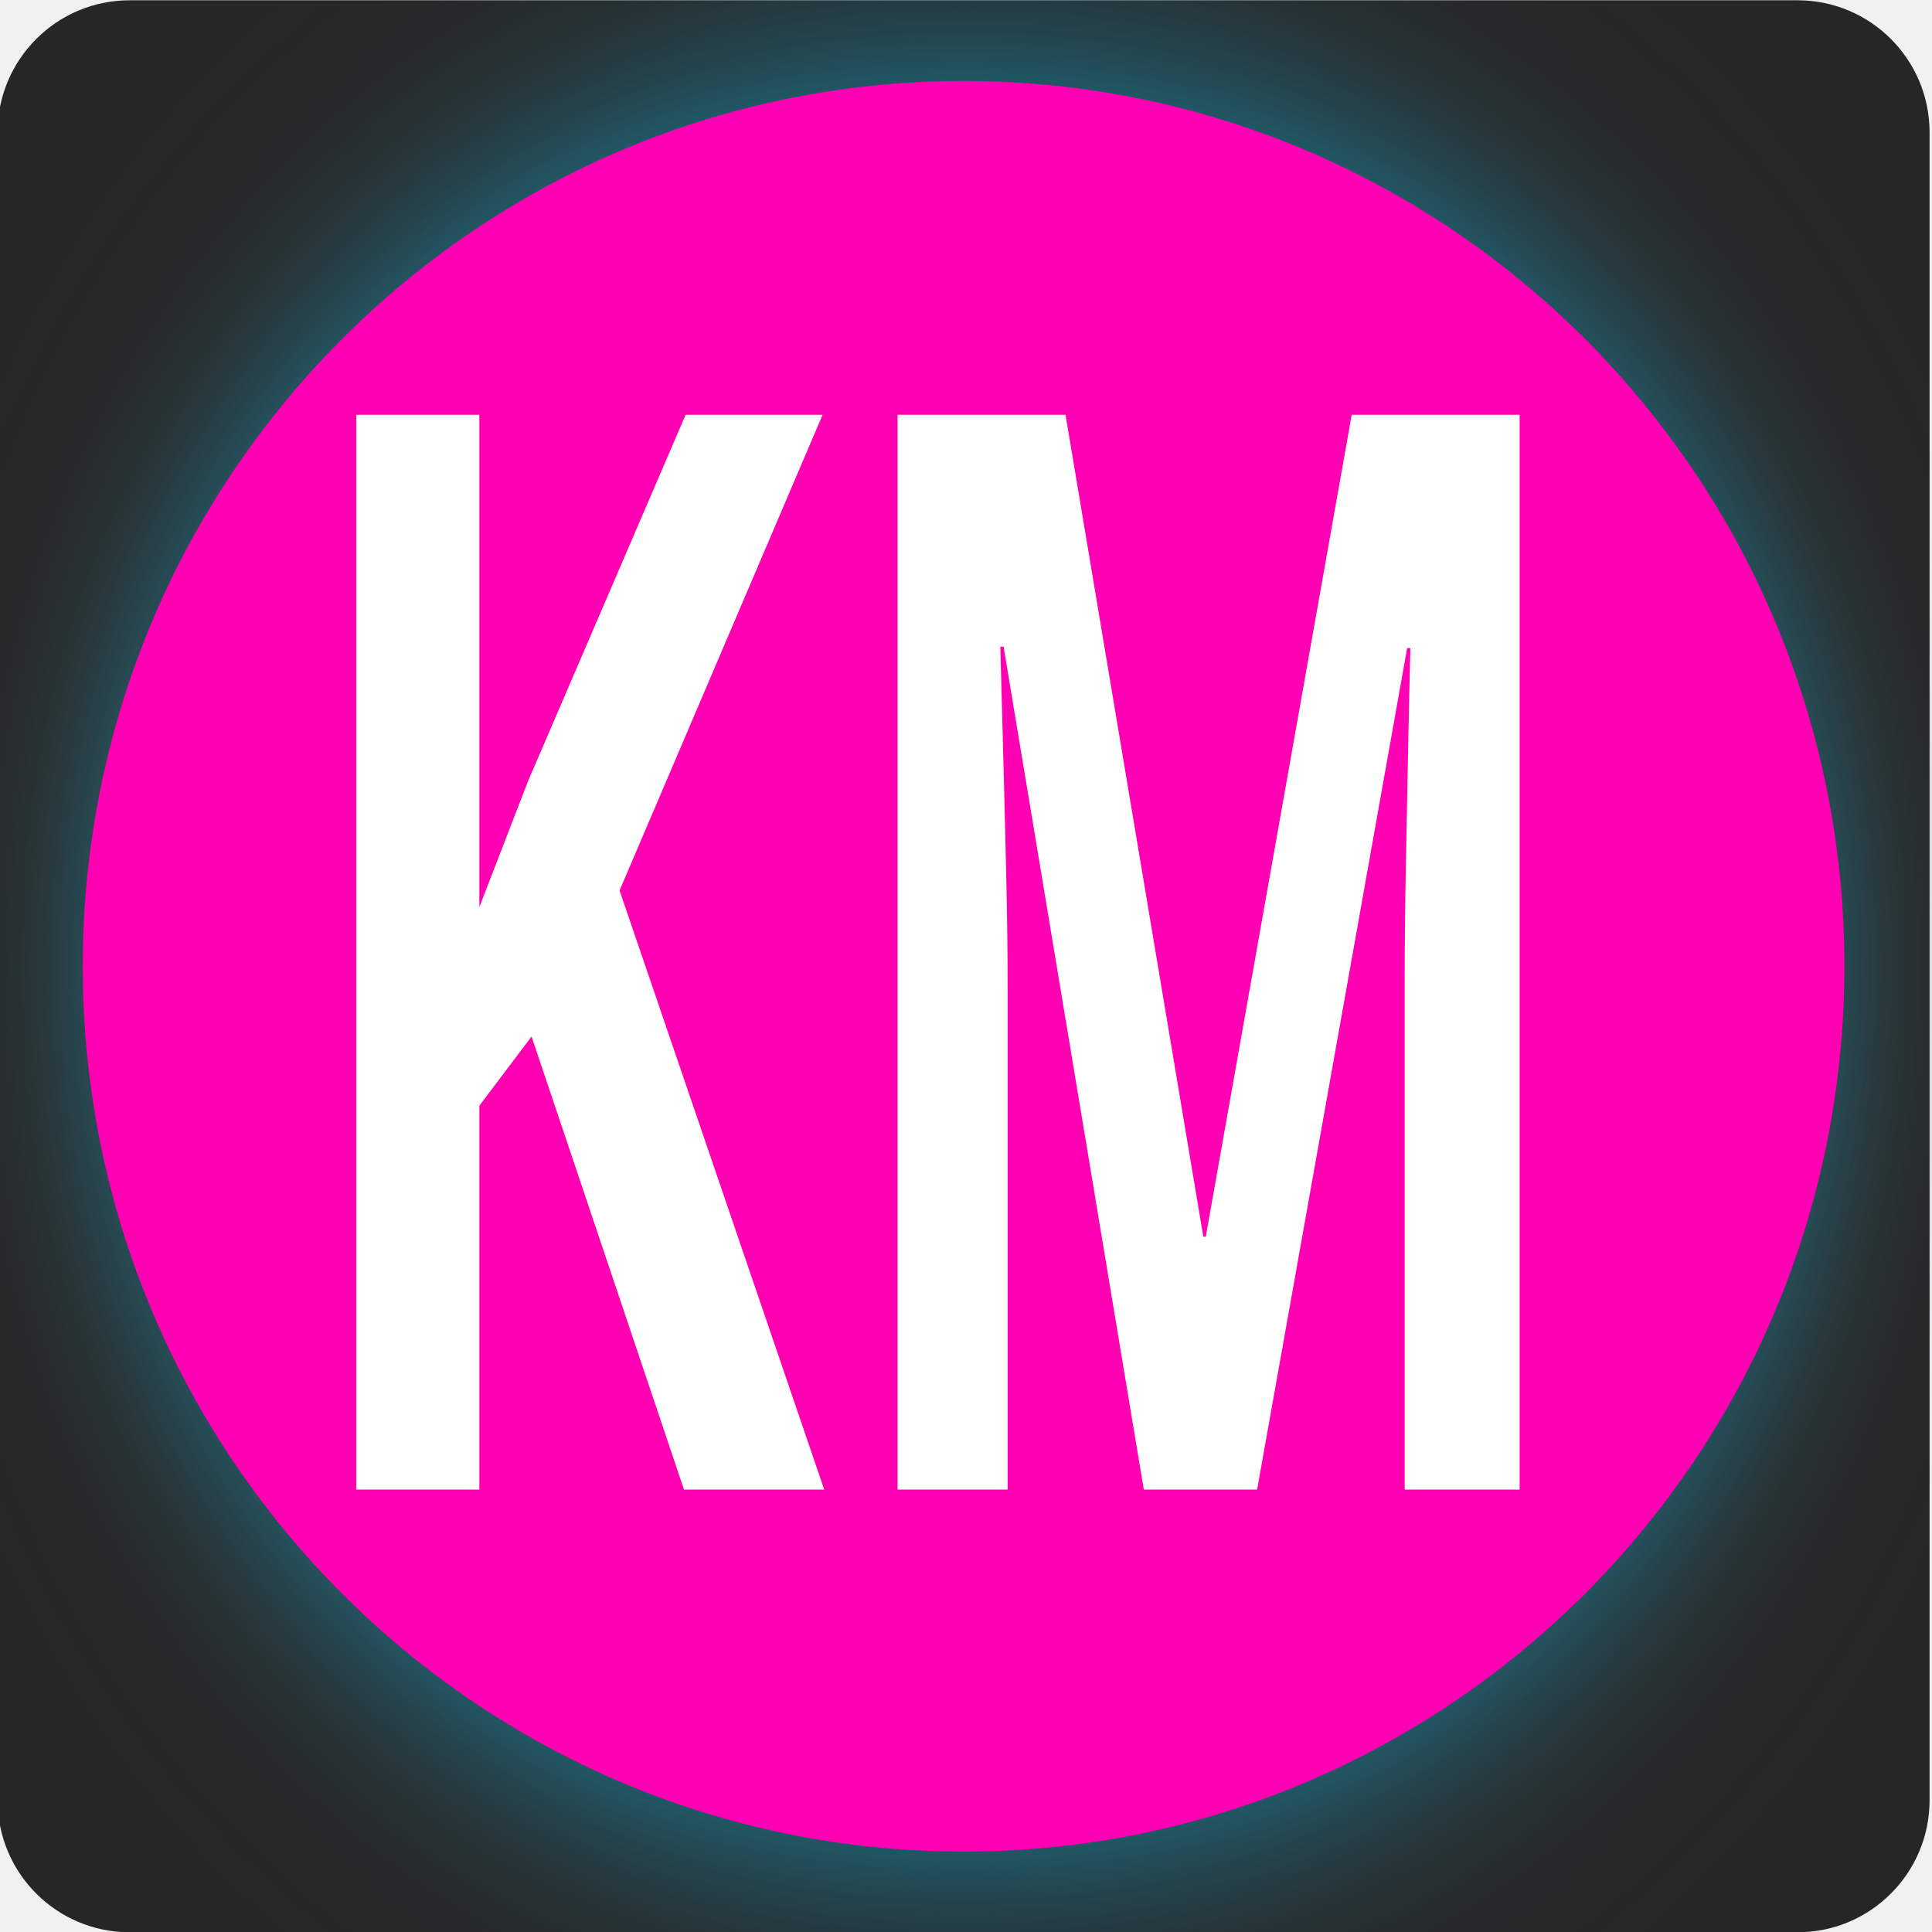
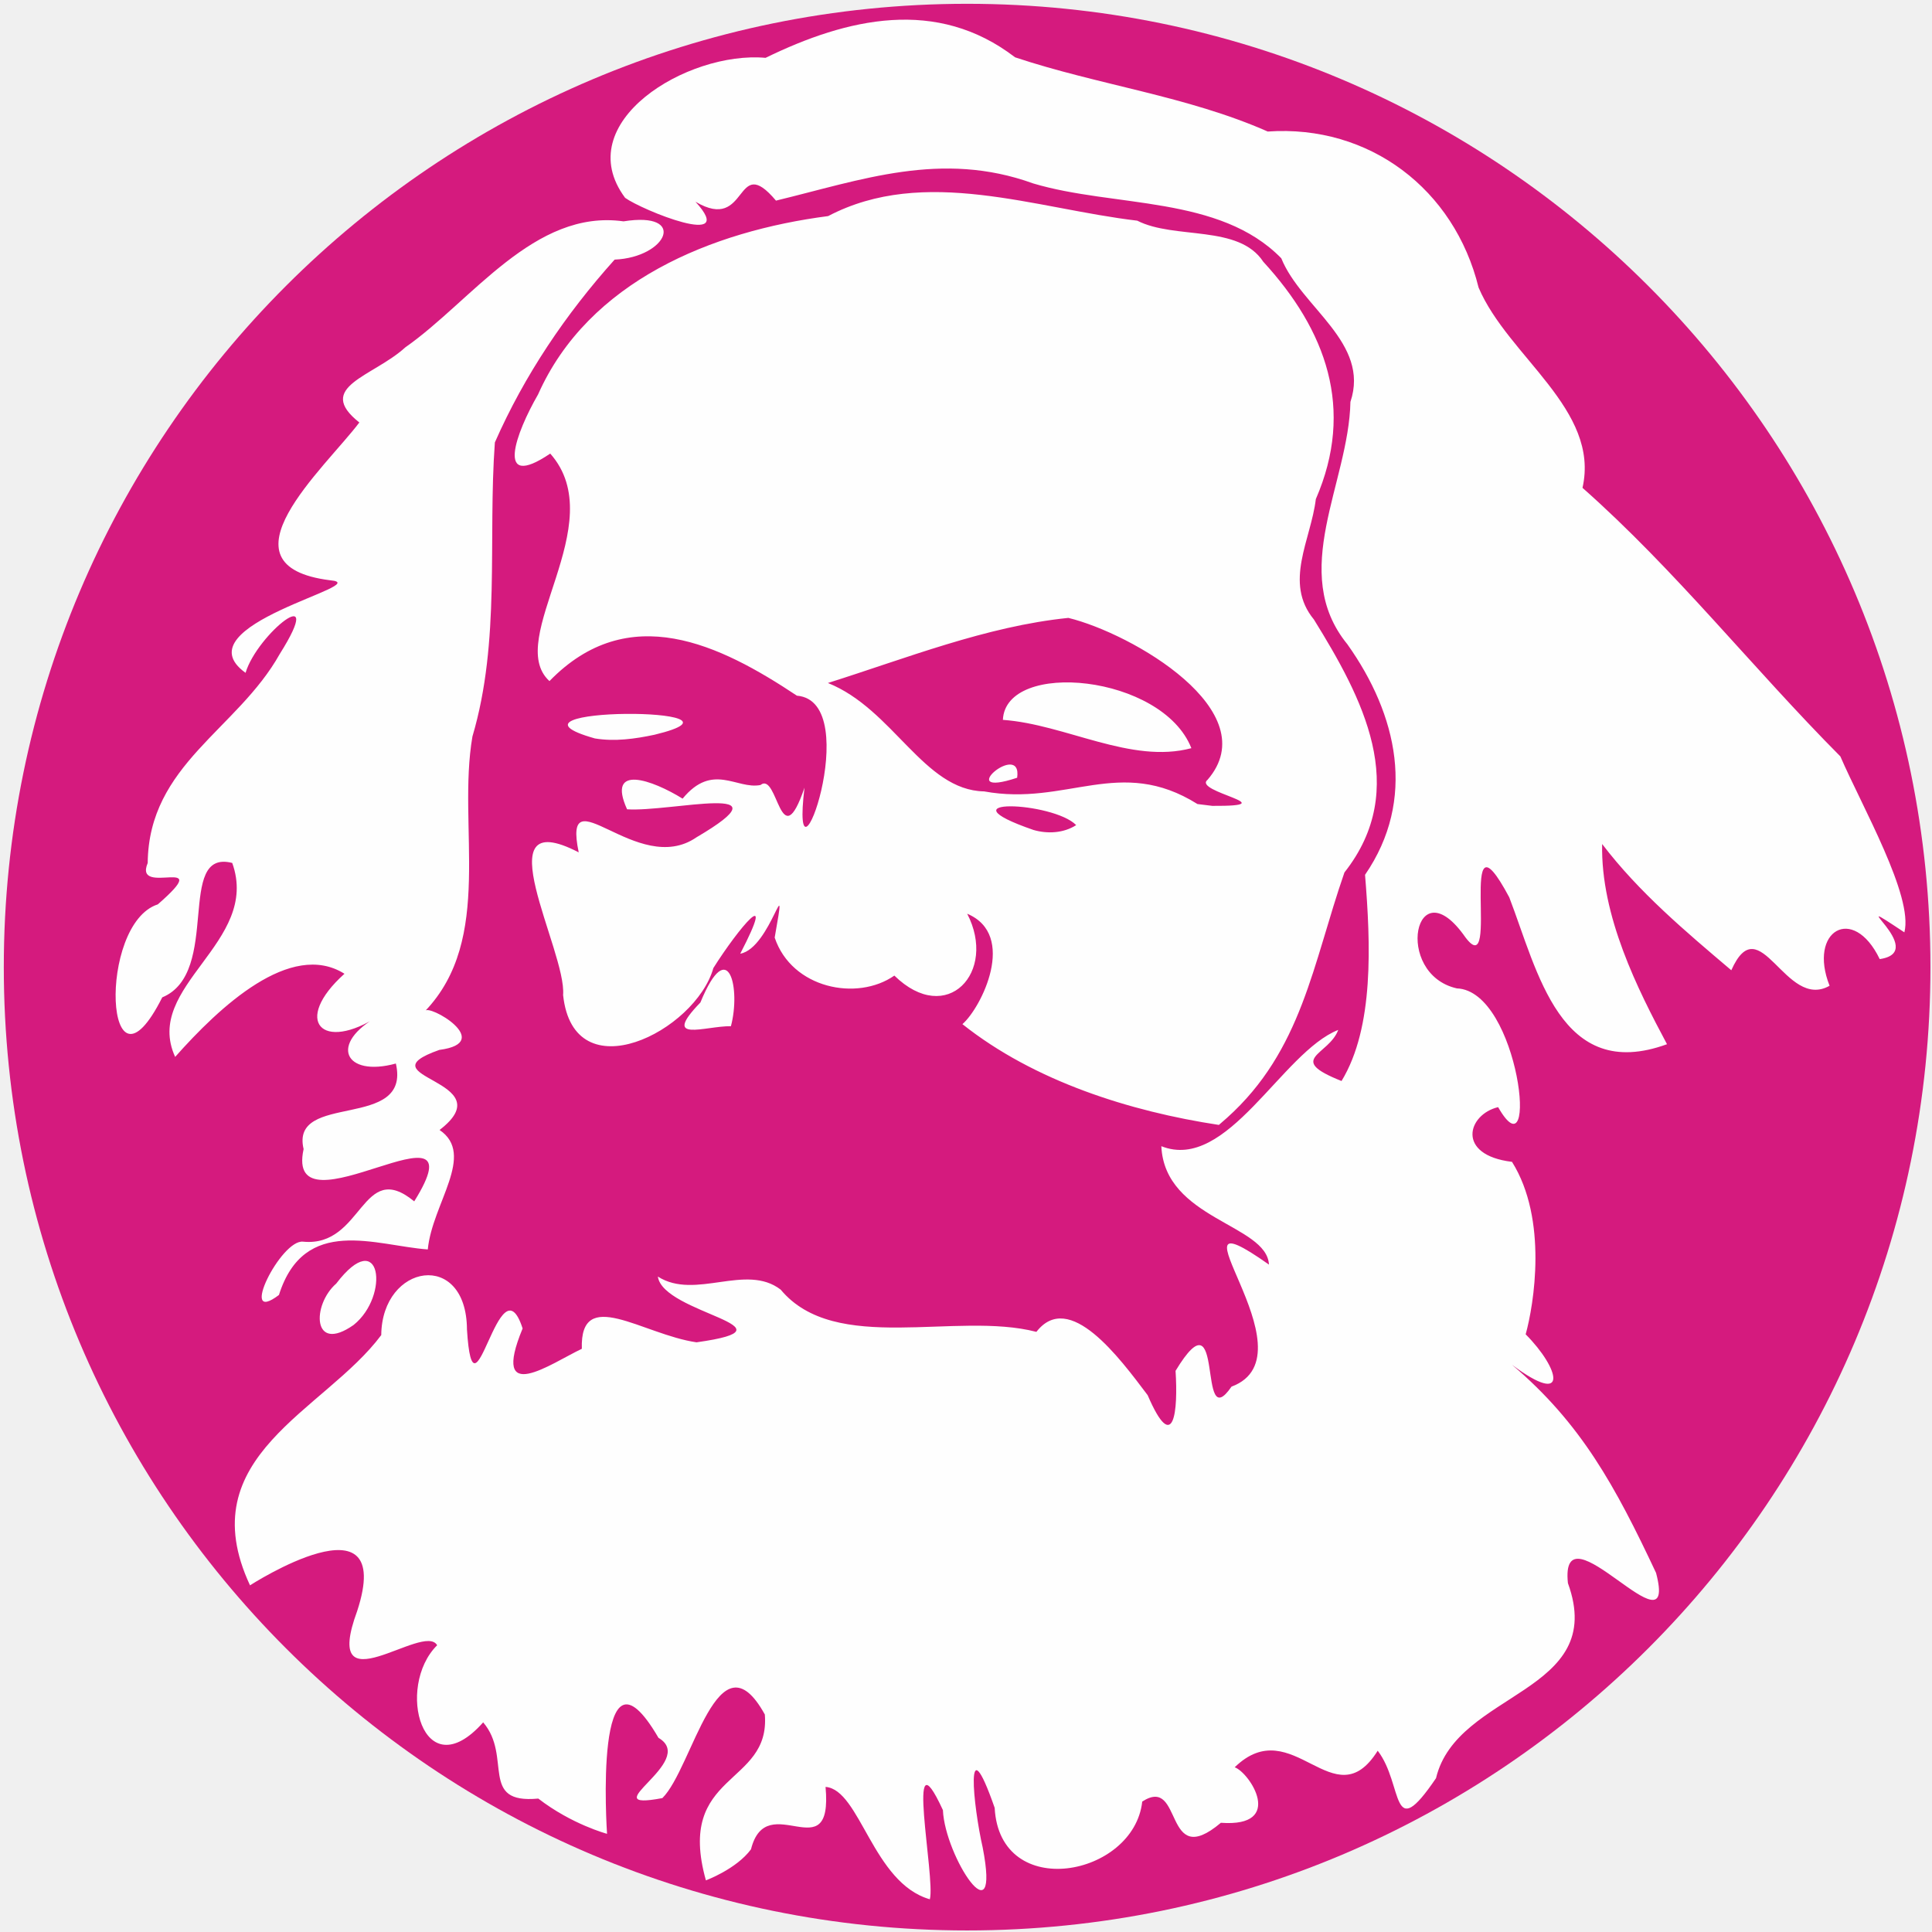
- <svg xmlns="http://www.w3.org/2000/svg" width="512" height="512">
+ <svg xmlns="http://www.w3.org/2000/svg" xmlns:xlink="http://www.w3.org/1999/xlink" width="512" height="512">
  <defs>
-     <filter id="prefix__a" x="-.168" y="-.249" width="1.336" height="1.499" color-interpolation-filters="sRGB">
-       <feGaussianBlur stdDeviation="27.5 42.906" result="blur" />
-     </filter>
+     <radialGradient xlink:href="#prefix__b" id="prefix__a" gradientUnits="userSpaceOnUse" gradientTransform="matrix(1.03544 -.1004 .07091 .73126 67.906 39.691)" cx="325" cy="815.798" fx="325" fy="815.798" r="300.15" />
+     <radialGradient xlink:href="#prefix__b" id="prefix__c" gradientUnits="userSpaceOnUse" gradientTransform="matrix(1.03544 -.1004 .07091 .73126 67.906 39.691)" cx="325" cy="815.798" fx="325" fy="815.798" r="300.15" />
+     <linearGradient id="prefix__b">
+       <stop offset="0" stop-color="#ae38ad" />
+       <stop offset="1" stop-color="#530058" />
+     </linearGradient>
  </defs>
-   <rect width="512" height="512" x="-.772" y=".657" rx="35" ry="35" fill="#262626" transform="translate(.13 -.585)" />
-   <g transform="matrix(.90009 0 0 .90466 25.514 24.415)" stroke-width="1.108">
-     <circle cx="255.357" cy="256.071" r="226.915" transform="matrix(1.08314 0 0 1.07914 -21.23 -20.265)" fill="#00c9ff" stroke="#444" stroke-width="20.501" filter="url(#prefix__a)" />
-     <circle cx="255.357" cy="256.071" r="259.339" fill="#ff00b3" />
-     <text style="line-height:1.25;-inkscape-font-specification:Impact" x="74.463" y="302.037" transform="scale(.7378 1.35537)" font-weight="400" font-size="325.34" font-family="Impact" letter-spacing="0" word-spacing="0" fill="#fff" stroke-width="1.228">
-       <tspan style="-inkscape-font-specification:'Segoe UI Heavy'" x="74.463" y="302.037" font-weight="900" font-family="Segoe UI">KM</tspan>
-     </text>
-   </g>
+   <circle cx="256.297" cy="256.297" r="255.29" fill="#d51a7e" />
+   <path d="M199.02 490.085c4.165-16.525 21.805 5.944 19.759-16.536 9.162.688 12.494 25.44 27.636 29.781 1.538-5.585-6.785-45.898 3.466-23.632.543 12.378 15.382 34.9 10.546 9.93-2.466-10.75-4.912-33.646 3.17-10.539 1.339 25.055 36.91 18.242 39.107-1.655 10.988-7.133 5.44 18.631 20.841 5.623 17.126 1.25 7.64-13.306 3.664-14.71 15.373-14.965 26.297 14.133 37.896-4.386 6.91 8.97 3.321 25.16 15.456 7.276 5.512-23.177 45.621-22.37 34.952-51.694-2.25-21.745 29.43 20.38 23.36-2.713-10.822-23.006-19.842-39.604-38.178-55.15 15.32 11.461 12.663.996 3.624-8.07 2.158-7.803 5.956-30.42-3.622-45.708-14.906-1.801-11.803-12.564-3.68-14.499 11.028 19.312 5.7-30.84-10.94-31.47-16.88-3.83-11.114-32.738 2.27-13.533 9.548 12.704-2.637-37.272 11.616-10.614 7.565 19.68 13.551 49.252 41.811 38.94-7.723-14.46-17.594-33.946-17.19-53.056 9.736 12.782 22.037 23.12 34.23 33.46 7.622-17.085 14.276 10.797 26.045 4.106-5.768-14.541 6.207-21.732 13.286-7.066 13.633-1.966-11.553-19.073 6.533-7.09 2.461-9.526-11.242-33.392-16.962-46.623-23.264-23.407-43.672-49.37-68.338-71.177 4.703-20.76-19.738-34.75-27.54-53.079-6.414-26.055-28.921-43.222-55.877-41.343-21.295-9.407-44.913-12.316-66.956-19.669-20.736-15.923-44.447-10.432-66.122.139-20.68-1.877-52.074 17.144-37.22 37.099 4.448 3.232 30.234 13.732 18.645 1.034 14.25 8.417 10.317-13.364 21.335-.295 22.563-5.45 43.85-13.363 68.177-4.55 21.45 6.405 49.388 3.103 65.733 19.829 5.283 13.056 23.599 22.33 18.323 38.061-.43 21.567-16.46 45.032-.805 64.238 13.26 18.648 18.381 41.156 4.679 61.09 1.482 18.274 2.443 40.41-6.231 54.644-14.905-5.928-3.343-6.805-.875-13.54-14.958 5.916-29.384 37.78-46.878 30.816.891 19.386 27.95 20.681 28.521 31.378-30.041-21.196 12.886 23.872-9.928 32.344-9.316 13.598-1.455-26.26-14.826-4.189.69 10.521-.414 22.642-7.391 6.45-7.447-9.88-20.789-28.007-29.486-16.779-21.305-5.517-53.291 6.193-67.763-11.19-9.23-7.104-22.641 2.872-32.554-3.465 1.36 9.846 38.477 13.465 10.246 17.425-14.35-2.084-30.936-15.053-30.393 1.718-8.167 3.859-24.313 15.475-15.694-5.39-6.2-19.193-13.016 27.931-14.747.273-.113-21.19-22.536-17.482-22.716 1.48-15.022 20.17-50.77 32.04-34.779 66.32 0 0 38.798-25.01 28.402 6.803-9.66 26.257 17.633 2.795 21.19 9.074-11.137 11.038-3.789 38.412 12.197 20.438 7.804 9.09-1.206 21.7 14.608 20.195 8.868 6.853 18.218 9.341 18.218 9.341s-3.77-55.335 13.634-25.436c10.687 6.271-18.169 19.6 1.029 15.97 8.04-7.933 14.779-44.525 27.155-22.153 1.53 19.03-23.683 15.15-15.617 43.954 0 0 8.075-2.986 11.948-8.23zM93.7 351.135c9.71-7.742 7.293-26.579-4.59-10.98-6.488 5.636-6.398 18.694 4.59 10.98zm-19.776-7.958c6.73-21.245 25.691-13.055 39.444-12.062 1.167-12.183 12.784-25.094 3.122-31.661 17.403-13.33-20.838-13.892-.065-21.216 15.053-1.978-3.105-12.39-3.788-10.276 18.372-19.195 8.456-48.902 12.562-72.783 7.51-25.358 4.073-52.2 5.946-77.933 7.846-17.82 18.751-33.975 31.736-48.444 13.968-.608 19.41-12.862 2.36-10.142-23.657-3.32-40.162 21.041-57.838 33.399-8.505 7.77-24.113 10.454-12.176 19.903-9.03 12.01-38.593 38.004-7.663 41.827 12.257 1.09-40.121 11.853-22.49 24.52 3.091-10.336 21.733-25.118 9.063-4.995-11.257 20.085-34.74 29.322-34.994 55.391-3.875 9.227 18.385-2.737 2.682 10.961-16.105 5.193-14.034 54.904 1.171 24.648 15.771-6.527 3.446-39.473 18.547-35.627 7.596 21.164-23.72 32.58-15.126 51.406 11.704-13.2 30.61-30.991 44.871-22.035-13.944 12.5-5.938 21.006 9.179 11.115-13.526 7.345-9.172 16.409 4.442 12.673 4.135 17.941-28.087 7.376-24.45 22.67-5.29 24.171 47.865-15.865 29.314 13.856-14.01-11.5-13.523 12.238-29.429 10.685-5.881-.728-17.412 22.48-6.42 14.12zm251.228-46.925c19.911-17.88 22.754-40.915 31.137-65.04 17.585-22.303 4.72-46.336-8.091-67.04-8.085-9.792-.766-21.152.51-31.904 10.391-23.93 2.727-44.762-13.926-62.903-6.524-9.948-23.442-5.813-33.394-10.884-26.934-3.163-56.389-14.617-81.919-1.217-30.714 3.985-63.495 17.182-76.877 47.27-5.838 10.086-11.671 25.742 3.226 15.668 16.496 18.642-12.423 49.161-.205 60.294 20.98-21.596 45.199-9.679 65.576 3.866 18.499 1.536-1.972 57.314 2.01 24.378-6.431 18.857-7.017-4.384-11.668-.702-6.301 1.247-12.64-6.082-20.635 3.612-7.986-4.946-20.229-9.37-14.716 2.824 11.563.767 43.848-7.519 18.39 7.424-15.697 10.842-35.661-17.388-31.204 3.988-25.77-13.348-3.15 26.192-4.137 37.806 2.775 25.986 35.121 9.6 39.82-7.152 6.667-10.564 17.069-22.993 7.121-3.797 8.196-1.46 12.794-24.91 9.13-4.27 4.525 13.488 21.834 16.959 31.714 10.069 13.935 13.636 27.322-.954 19.301-16.395 13.353 5.627 3.743 24.918-1.263 29.262 19.012 15.117 44.352 23.116 67.962 26.708l2.138-1.865zm-51.285-76.309c-25.237-8.735 5.245-7.531 11.33-1.28-3.316 2.143-7.611 2.365-11.33 1.28zm43.473-6.864c-20.577-12.9-34.63.66-56.543-3.35-16.035-.307-24.066-21.807-41.396-28.729 20.543-6.469 41.99-15.049 63.727-17.251 16.819 4.1 52.609 24.76 36.87 42.924-3.954 3.189 21.225 7.006 1.283 6.891l-3.941-.485zm-47.785-6.97c1.449-10.224-17.455 5.802 0 0zm46.17-7.836c-7.713-19.55-49.238-23.516-49.949-7.502 16.615 1.18 33.956 11.779 49.95 7.502zm-122.024 73.68c2.621-9.754-.558-24.6-8.09-6.279-10.588 10.924 1.296 6.182 8.09 6.28zm-20.26-77.236c31.116-7.517-46.01-7.55-15.789.976 5.265.874 10.626.119 15.79-.976z" fill="#fefefe" />
</svg>
